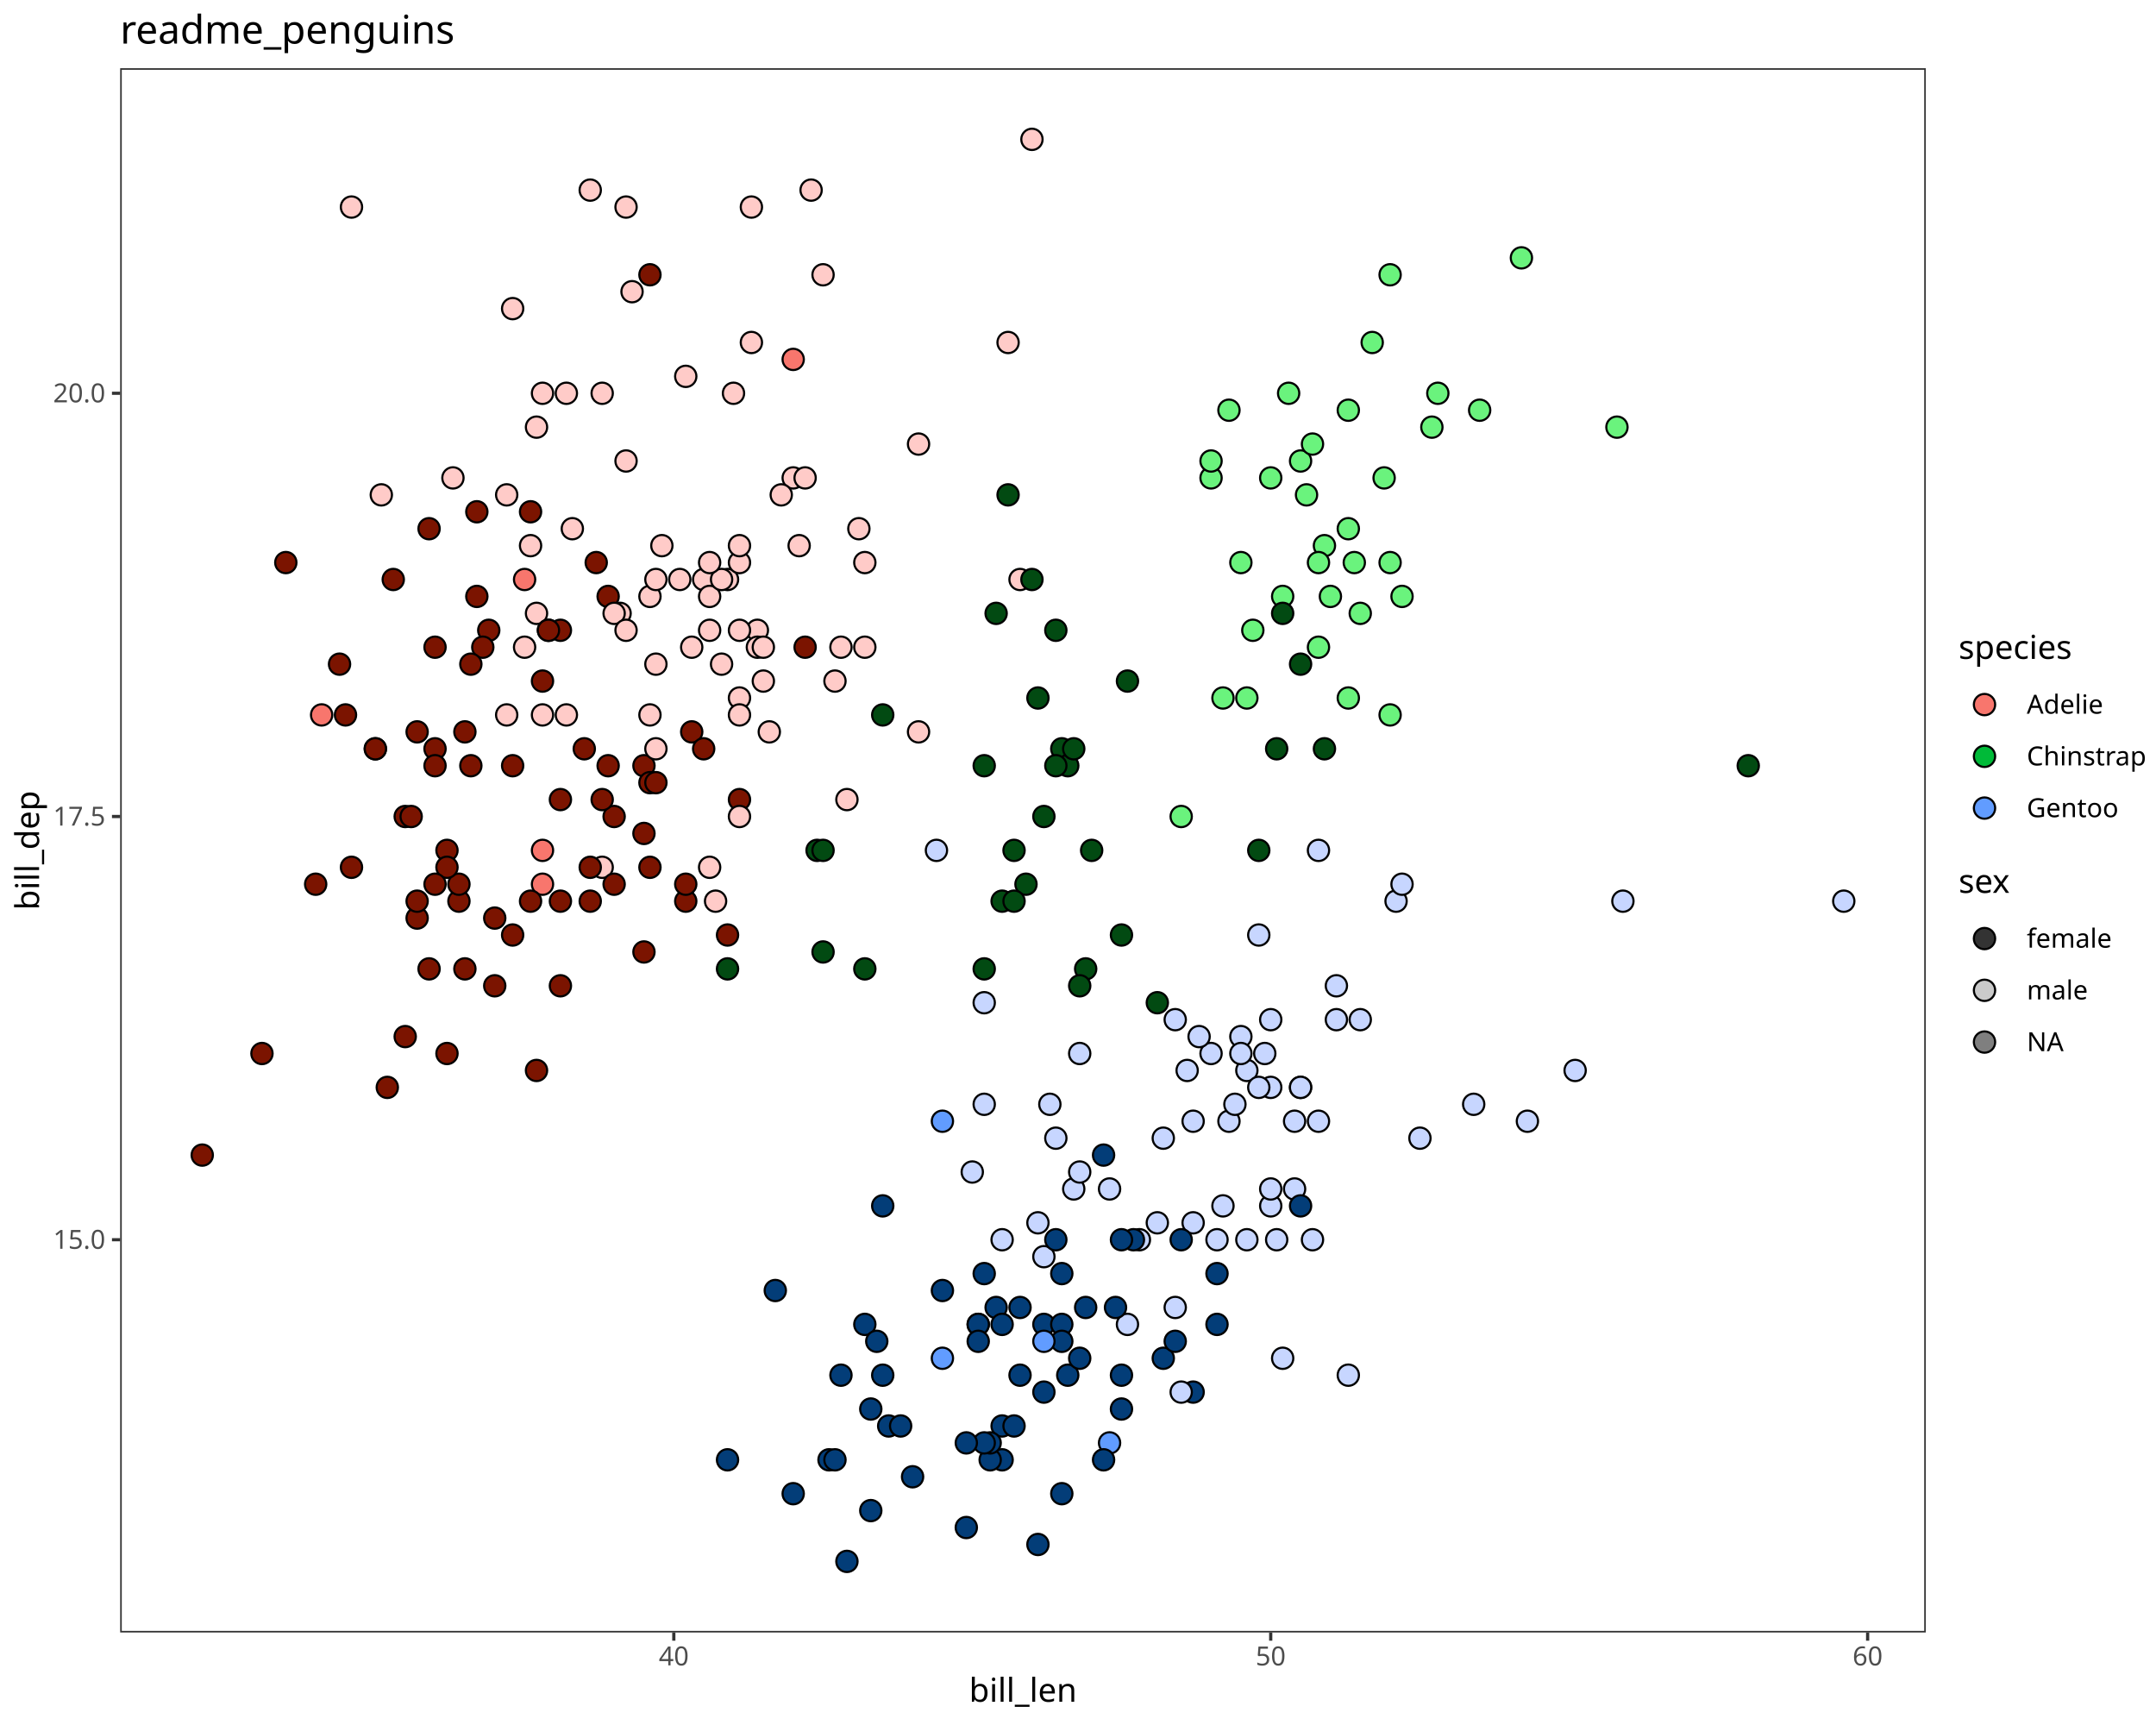
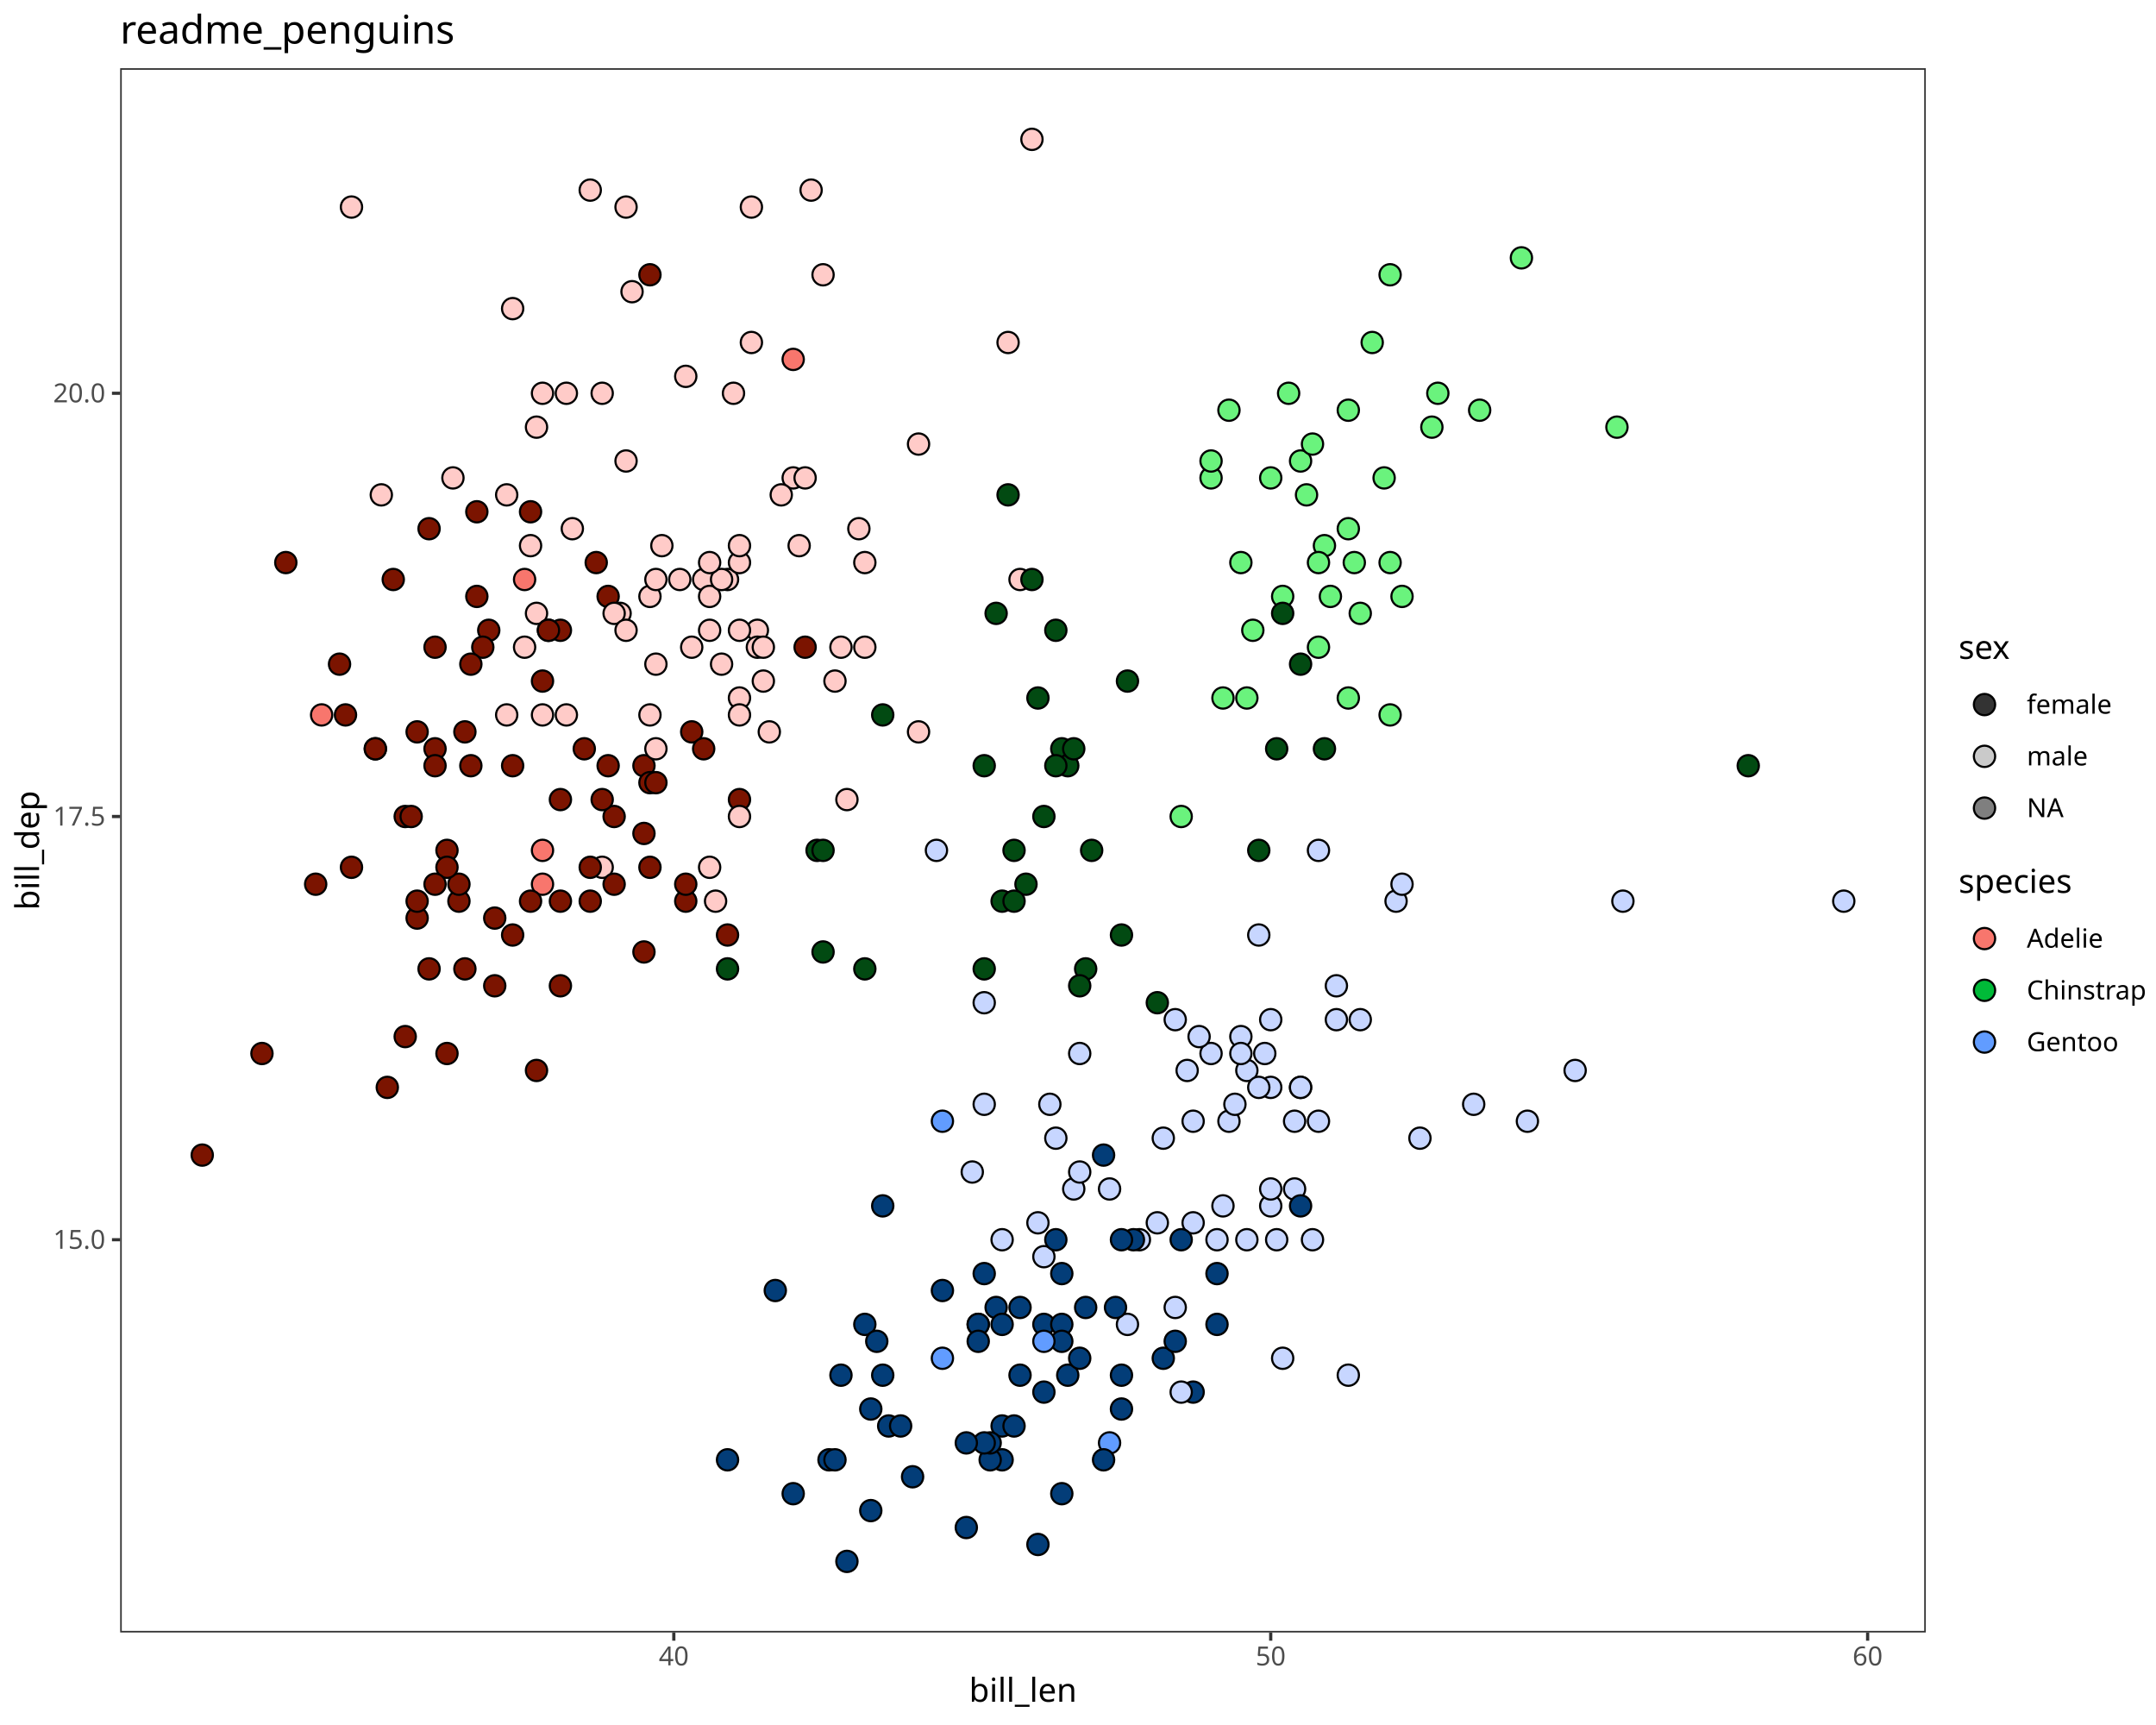
<svg xmlns="http://www.w3.org/2000/svg" class="svglite" data-engine-version="2.0" width="720.00pt" height="576.00pt" viewBox="0 0 720.00 576.00">
  <defs>
    <style type="text/css">
    .svglite line, .svglite polyline, .svglite polygon, .svglite path, .svglite rect, .svglite circle {
      fill: none;
      stroke: #000000;
      stroke-linecap: round;
      stroke-linejoin: round;
      stroke-miterlimit: 10.00;
    }
  </style>
  </defs>
  <rect width="100%" height="100%" style="stroke: none; fill: #FFFFFF;" />
  <defs>
    <clipPath id="cpMC4wMHw3MjAuMDB8MC4wMHw1NzYuMDA=">
      <rect x="0.00" y="0.00" width="720.00" height="576.00" />
    </clipPath>
  </defs>
  <g clip-path="url(#cpMC4wMHw3MjAuMDB8MC4wMHw1NzYuMDA=)">
    <rect x="0.00" y="0.00" width="720.00" height="576.00" style="stroke-width: 1.07; stroke: #FFFFFF; fill: #FFFFFF;" />
  </g>
  <defs>
    <clipPath id="cpNDAuMTN8NjQzLjEzfDIyLjc4fDU0NS4xMQ==">
      <rect x="40.13" y="22.78" width="603.00" height="522.33" />
    </clipPath>
  </defs>
  <g clip-path="url(#cpNDAuMTN8NjQzLjEzfDIyLjc4fDU0NS4xMQ==)">
    <rect x="40.13" y="22.78" width="603.00" height="522.33" style="stroke-width: 1.07; stroke: none; fill: #FFFFFF;" />
    <circle cx="207.08" cy="204.81" r="3.56" style="stroke-width: 0.71; fill: #FFCBC8;" />
    <circle cx="215.05" cy="278.30" r="3.56" style="stroke-width: 0.71; fill: #7B1400;" />
    <circle cx="231.00" cy="244.38" r="3.56" style="stroke-width: 0.71; fill: #7B1400;" />
    <circle cx="159.24" cy="170.89" r="3.56" style="stroke-width: 0.71; fill: #7B1400;" />
    <circle cx="211.07" cy="97.40" r="3.56" style="stroke-width: 0.71; fill: #FFCBC8;" />
    <circle cx="203.09" cy="255.68" r="3.56" style="stroke-width: 0.71; fill: #7B1400;" />
    <circle cx="209.07" cy="153.93" r="3.56" style="stroke-width: 0.71; fill: #FFCBC8;" />
    <circle cx="107.41" cy="238.72" r="3.56" style="stroke-width: 0.71; fill: #F8766D;" />
    <circle cx="264.89" cy="120.01" r="3.56" style="stroke-width: 0.71; fill: #F8766D;" />
    <circle cx="181.17" cy="295.25" r="3.56" style="stroke-width: 0.71; fill: #F8766D;" />
    <circle cx="181.17" cy="283.95" r="3.56" style="stroke-width: 0.71; fill: #F8766D;" />
    <circle cx="246.95" cy="266.99" r="3.56" style="stroke-width: 0.71; fill: #7B1400;" />
    <circle cx="197.11" cy="63.48" r="3.56" style="stroke-width: 0.71; fill: #FFCBC8;" />
    <circle cx="117.38" cy="69.14" r="3.56" style="stroke-width: 0.71; fill: #FFCBC8;" />
    <circle cx="157.24" cy="255.68" r="3.56" style="stroke-width: 0.71; fill: #7B1400;" />
    <circle cx="199.11" cy="187.85" r="3.56" style="stroke-width: 0.71; fill: #7B1400;" />
    <circle cx="274.86" cy="91.75" r="3.56" style="stroke-width: 0.71; fill: #FFCBC8;" />
    <circle cx="113.39" cy="221.77" r="3.56" style="stroke-width: 0.71; fill: #7B1400;" />
    <circle cx="344.62" cy="46.53" r="3.56" style="stroke-width: 0.71; fill: #FFCBC8;" />
    <circle cx="181.17" cy="227.42" r="3.56" style="stroke-width: 0.71; fill: #7B1400;" />
    <circle cx="179.17" cy="204.81" r="3.56" style="stroke-width: 0.71; fill: #FFCBC8;" />
    <circle cx="143.29" cy="176.54" r="3.56" style="stroke-width: 0.71; fill: #7B1400;" />
    <circle cx="189.14" cy="238.72" r="3.56" style="stroke-width: 0.71; fill: #FFCBC8;" />
    <circle cx="201.10" cy="289.60" r="3.56" style="stroke-width: 0.71; fill: #FFCBC8;" />
    <circle cx="131.33" cy="193.50" r="3.56" style="stroke-width: 0.71; fill: #7B1400;" />
    <circle cx="236.98" cy="210.46" r="3.56" style="stroke-width: 0.71; fill: #FFCBC8;" />
    <circle cx="234.99" cy="250.03" r="3.56" style="stroke-width: 0.71; fill: #7B1400;" />
    <circle cx="183.16" cy="210.46" r="3.56" style="stroke-width: 0.71; fill: #7B1400;" />
    <circle cx="234.99" cy="193.50" r="3.56" style="stroke-width: 0.71; fill: #FFCBC8;" />
    <circle cx="215.05" cy="317.87" r="3.56" style="stroke-width: 0.71; fill: #7B1400;" />
    <circle cx="169.21" cy="238.72" r="3.56" style="stroke-width: 0.71; fill: #FFCBC8;" />
    <circle cx="215.05" cy="255.68" r="3.56" style="stroke-width: 0.71; fill: #7B1400;" />
    <circle cx="242.96" cy="193.50" r="3.56" style="stroke-width: 0.71; fill: #FFCBC8;" />
    <circle cx="153.26" cy="300.91" r="3.56" style="stroke-width: 0.71; fill: #7B1400;" />
    <circle cx="209.07" cy="69.14" r="3.56" style="stroke-width: 0.71; fill: #FFCBC8;" />
    <circle cx="201.10" cy="131.32" r="3.56" style="stroke-width: 0.71; fill: #FFCBC8;" />
    <circle cx="268.87" cy="216.11" r="3.56" style="stroke-width: 0.71; fill: #7B1400;" />
    <circle cx="177.18" cy="170.89" r="3.56" style="stroke-width: 0.71; fill: #7B1400;" />
    <circle cx="221.03" cy="182.20" r="3.56" style="stroke-width: 0.71; fill: #FFCBC8;" />
    <circle cx="155.25" cy="244.38" r="3.56" style="stroke-width: 0.71; fill: #7B1400;" />
    <circle cx="240.97" cy="221.77" r="3.56" style="stroke-width: 0.71; fill: #FFCBC8;" />
    <circle cx="145.28" cy="216.11" r="3.56" style="stroke-width: 0.71; fill: #7B1400;" />
    <circle cx="306.75" cy="148.28" r="3.56" style="stroke-width: 0.71; fill: #FFCBC8;" />
    <circle cx="165.22" cy="306.56" r="3.56" style="stroke-width: 0.71; fill: #7B1400;" />
    <circle cx="217.05" cy="199.15" r="3.56" style="stroke-width: 0.71; fill: #FFCBC8;" />
    <circle cx="246.95" cy="187.85" r="3.56" style="stroke-width: 0.71; fill: #FFCBC8;" />
    <circle cx="175.19" cy="193.50" r="3.56" style="stroke-width: 0.71; fill: #F8766D;" />
    <circle cx="145.28" cy="250.03" r="3.56" style="stroke-width: 0.71; fill: #7B1400;" />
    <circle cx="270.87" cy="63.48" r="3.56" style="stroke-width: 0.71; fill: #FFCBC8;" />
    <circle cx="217.05" cy="261.34" r="3.56" style="stroke-width: 0.71; fill: #7B1400;" />
    <circle cx="227.01" cy="193.50" r="3.56" style="stroke-width: 0.71; fill: #FFCBC8;" />
    <circle cx="125.35" cy="250.03" r="3.56" style="stroke-width: 0.71; fill: #7B1400;" />
    <circle cx="264.89" cy="159.58" r="3.56" style="stroke-width: 0.71; fill: #FFCBC8;" />
    <circle cx="115.38" cy="238.72" r="3.56" style="stroke-width: 0.71; fill: #7B1400;" />
    <circle cx="252.93" cy="210.46" r="3.56" style="stroke-width: 0.71; fill: #FFCBC8;" />
    <circle cx="205.09" cy="272.64" r="3.56" style="stroke-width: 0.71; fill: #7B1400;" />
    <circle cx="236.98" cy="199.15" r="3.56" style="stroke-width: 0.71; fill: #FFCBC8;" />
    <circle cx="155.25" cy="323.52" r="3.56" style="stroke-width: 0.71; fill: #7B1400;" />
    <circle cx="177.18" cy="182.20" r="3.56" style="stroke-width: 0.71; fill: #FFCBC8;" />
    <circle cx="139.30" cy="306.56" r="3.56" style="stroke-width: 0.71; fill: #7B1400;" />
    <circle cx="250.93" cy="69.14" r="3.56" style="stroke-width: 0.71; fill: #FFCBC8;" />
    <circle cx="177.18" cy="300.91" r="3.56" style="stroke-width: 0.71; fill: #7B1400;" />
    <circle cx="246.95" cy="233.07" r="3.56" style="stroke-width: 0.71; fill: #FFCBC8;" />
    <circle cx="153.26" cy="295.25" r="3.56" style="stroke-width: 0.71; fill: #7B1400;" />
    <circle cx="256.91" cy="244.38" r="3.56" style="stroke-width: 0.71; fill: #FFCBC8;" />
    <circle cx="135.32" cy="346.13" r="3.56" style="stroke-width: 0.71; fill: #7B1400;" />
    <circle cx="246.95" cy="182.20" r="3.56" style="stroke-width: 0.71; fill: #FFCBC8;" />
    <circle cx="143.29" cy="323.52" r="3.56" style="stroke-width: 0.71; fill: #7B1400;" />
    <circle cx="260.90" cy="165.24" r="3.56" style="stroke-width: 0.71; fill: #FFCBC8;" />
    <circle cx="95.45" cy="187.85" r="3.56" style="stroke-width: 0.71; fill: #7B1400;" />
    <circle cx="219.04" cy="221.77" r="3.56" style="stroke-width: 0.71; fill: #FFCBC8;" />
    <circle cx="217.05" cy="289.60" r="3.56" style="stroke-width: 0.71; fill: #7B1400;" />
    <circle cx="340.64" cy="193.50" r="3.56" style="stroke-width: 0.71; fill: #FFCBC8;" />
    <circle cx="135.32" cy="272.64" r="3.56" style="stroke-width: 0.71; fill: #7B1400;" />
    <circle cx="280.84" cy="216.11" r="3.56" style="stroke-width: 0.71; fill: #FFCBC8;" />
    <circle cx="242.96" cy="312.21" r="3.56" style="stroke-width: 0.71; fill: #7B1400;" />
    <circle cx="169.21" cy="165.24" r="3.56" style="stroke-width: 0.71; fill: #FFCBC8;" />
    <circle cx="149.27" cy="351.78" r="3.56" style="stroke-width: 0.71; fill: #7B1400;" />
    <circle cx="266.88" cy="182.20" r="3.56" style="stroke-width: 0.71; fill: #FFCBC8;" />
    <circle cx="117.38" cy="289.60" r="3.56" style="stroke-width: 0.71; fill: #7B1400;" />
    <circle cx="282.83" cy="266.99" r="3.56" style="stroke-width: 0.71; fill: #FFCBC8;" />
    <circle cx="159.24" cy="199.15" r="3.56" style="stroke-width: 0.71; fill: #7B1400;" />
    <circle cx="127.34" cy="165.24" r="3.56" style="stroke-width: 0.71; fill: #FFCBC8;" />
    <circle cx="171.20" cy="255.68" r="3.56" style="stroke-width: 0.71; fill: #7B1400;" />
    <circle cx="250.93" cy="114.36" r="3.56" style="stroke-width: 0.71; fill: #FFCBC8;" />
    <circle cx="151.26" cy="159.58" r="3.56" style="stroke-width: 0.71; fill: #FFCBC8;" />
    <circle cx="163.22" cy="210.46" r="3.56" style="stroke-width: 0.71; fill: #7B1400;" />
    <circle cx="191.13" cy="176.54" r="3.56" style="stroke-width: 0.71; fill: #FFCBC8;" />
    <circle cx="203.09" cy="199.15" r="3.56" style="stroke-width: 0.71; fill: #7B1400;" />
    <circle cx="139.30" cy="244.38" r="3.56" style="stroke-width: 0.71; fill: #7B1400;" />
    <circle cx="246.95" cy="238.72" r="3.56" style="stroke-width: 0.71; fill: #FFCBC8;" />
    <circle cx="105.42" cy="295.25" r="3.56" style="stroke-width: 0.71; fill: #7B1400;" />
    <circle cx="217.05" cy="238.72" r="3.56" style="stroke-width: 0.71; fill: #FFCBC8;" />
    <circle cx="149.27" cy="283.95" r="3.56" style="stroke-width: 0.71; fill: #7B1400;" />
    <circle cx="240.97" cy="193.50" r="3.56" style="stroke-width: 0.71; fill: #FFCBC8;" />
    <circle cx="187.15" cy="210.46" r="3.56" style="stroke-width: 0.71; fill: #7B1400;" />
    <circle cx="231.00" cy="216.11" r="3.56" style="stroke-width: 0.71; fill: #FFCBC8;" />
    <circle cx="87.48" cy="351.78" r="3.56" style="stroke-width: 0.71; fill: #7B1400;" />
    <circle cx="288.81" cy="216.11" r="3.56" style="stroke-width: 0.71; fill: #FFCBC8;" />
    <circle cx="125.35" cy="250.03" r="3.56" style="stroke-width: 0.71; fill: #7B1400;" />
    <circle cx="244.95" cy="131.32" r="3.56" style="stroke-width: 0.71; fill: #FFCBC8;" />
    <circle cx="179.17" cy="357.44" r="3.56" style="stroke-width: 0.71; fill: #7B1400;" />
    <circle cx="181.17" cy="131.32" r="3.56" style="stroke-width: 0.71; fill: #FFCBC8;" />
    <circle cx="183.16" cy="210.46" r="3.56" style="stroke-width: 0.71; fill: #7B1400;" />
    <circle cx="219.04" cy="193.50" r="3.56" style="stroke-width: 0.71; fill: #FFCBC8;" />
    <circle cx="197.11" cy="289.60" r="3.56" style="stroke-width: 0.71; fill: #7B1400;" />
    <circle cx="189.14" cy="131.32" r="3.56" style="stroke-width: 0.71; fill: #FFCBC8;" />
    <circle cx="187.15" cy="300.91" r="3.56" style="stroke-width: 0.71; fill: #7B1400;" />
    <circle cx="288.81" cy="187.85" r="3.56" style="stroke-width: 0.71; fill: #FFCBC8;" />
    <circle cx="187.15" cy="329.17" r="3.56" style="stroke-width: 0.71; fill: #7B1400;" />
    <circle cx="336.65" cy="114.36" r="3.56" style="stroke-width: 0.71; fill: #FFCBC8;" />
    <circle cx="219.04" cy="261.34" r="3.56" style="stroke-width: 0.71; fill: #7B1400;" />
    <circle cx="268.87" cy="159.58" r="3.56" style="stroke-width: 0.71; fill: #FFCBC8;" />
    <circle cx="217.05" cy="91.75" r="3.56" style="stroke-width: 0.71; fill: #7B1400;" />
    <circle cx="278.84" cy="227.42" r="3.56" style="stroke-width: 0.71; fill: #FFCBC8;" />
    <circle cx="197.11" cy="300.91" r="3.56" style="stroke-width: 0.71; fill: #7B1400;" />
    <circle cx="171.20" cy="103.05" r="3.56" style="stroke-width: 0.71; fill: #FFCBC8;" />
    <circle cx="139.30" cy="300.91" r="3.56" style="stroke-width: 0.71; fill: #7B1400;" />
    <circle cx="246.95" cy="210.46" r="3.56" style="stroke-width: 0.71; fill: #FFCBC8;" />
    <circle cx="149.27" cy="289.60" r="3.56" style="stroke-width: 0.71; fill: #7B1400;" />
    <circle cx="179.17" cy="142.63" r="3.56" style="stroke-width: 0.71; fill: #FFCBC8;" />
    <circle cx="229.01" cy="300.91" r="3.56" style="stroke-width: 0.71; fill: #7B1400;" />
    <circle cx="252.93" cy="216.11" r="3.56" style="stroke-width: 0.71; fill: #FFCBC8;" />
    <circle cx="129.34" cy="363.09" r="3.56" style="stroke-width: 0.71; fill: #7B1400;" />
    <circle cx="236.98" cy="187.85" r="3.56" style="stroke-width: 0.71; fill: #FFCBC8;" />
    <circle cx="201.10" cy="266.99" r="3.56" style="stroke-width: 0.71; fill: #7B1400;" />
    <circle cx="254.92" cy="227.42" r="3.56" style="stroke-width: 0.71; fill: #FFCBC8;" />
    <circle cx="205.09" cy="295.25" r="3.56" style="stroke-width: 0.71; fill: #7B1400;" />
    <circle cx="306.75" cy="244.38" r="3.56" style="stroke-width: 0.71; fill: #FFCBC8;" />
    <circle cx="195.12" cy="250.03" r="3.56" style="stroke-width: 0.71; fill: #7B1400;" />
    <circle cx="286.82" cy="176.54" r="3.56" style="stroke-width: 0.71; fill: #FFCBC8;" />
    <circle cx="161.23" cy="216.11" r="3.56" style="stroke-width: 0.71; fill: #7B1400;" />
    <circle cx="175.19" cy="216.11" r="3.56" style="stroke-width: 0.71; fill: #FFCBC8;" />
    <circle cx="187.15" cy="266.99" r="3.56" style="stroke-width: 0.71; fill: #7B1400;" />
    <circle cx="246.95" cy="272.64" r="3.56" style="stroke-width: 0.71; fill: #FFCBC8;" />
    <circle cx="137.31" cy="272.64" r="3.56" style="stroke-width: 0.71; fill: #7B1400;" />
    <circle cx="229.01" cy="125.67" r="3.56" style="stroke-width: 0.71; fill: #FFCBC8;" />
    <circle cx="165.22" cy="329.17" r="3.56" style="stroke-width: 0.71; fill: #7B1400;" />
    <circle cx="219.04" cy="250.03" r="3.56" style="stroke-width: 0.71; fill: #FFCBC8;" />
    <circle cx="229.01" cy="295.25" r="3.56" style="stroke-width: 0.71; fill: #7B1400;" />
    <circle cx="236.98" cy="289.60" r="3.56" style="stroke-width: 0.71; fill: #FFCBC8;" />
    <circle cx="67.54" cy="385.70" r="3.56" style="stroke-width: 0.71; fill: #7B1400;" />
    <circle cx="238.97" cy="300.91" r="3.56" style="stroke-width: 0.71; fill: #FFCBC8;" />
    <circle cx="171.20" cy="312.21" r="3.56" style="stroke-width: 0.71; fill: #7B1400;" />
    <circle cx="205.09" cy="204.81" r="3.56" style="stroke-width: 0.71; fill: #FFCBC8;" />
    <circle cx="209.07" cy="210.46" r="3.56" style="stroke-width: 0.71; fill: #FFCBC8;" />
    <circle cx="157.24" cy="221.77" r="3.56" style="stroke-width: 0.71; fill: #7B1400;" />
    <circle cx="145.28" cy="255.68" r="3.56" style="stroke-width: 0.71; fill: #7B1400;" />
    <circle cx="181.17" cy="238.72" r="3.56" style="stroke-width: 0.71; fill: #FFCBC8;" />
    <circle cx="145.28" cy="295.25" r="3.56" style="stroke-width: 0.71; fill: #7B1400;" />
    <circle cx="254.92" cy="216.11" r="3.56" style="stroke-width: 0.71; fill: #FFCBC8;" />
    <circle cx="346.62" cy="515.72" r="3.56" style="stroke-width: 0.71; fill: #033D78;" />
    <circle cx="424.36" cy="340.48" r="3.56" style="stroke-width: 0.71; fill: #C7D6FF;" />
    <circle cx="398.45" cy="464.84" r="3.56" style="stroke-width: 0.71; fill: #033D78;" />
    <circle cx="424.36" cy="402.66" r="3.56" style="stroke-width: 0.71; fill: #C7D6FF;" />
    <circle cx="376.52" cy="442.23" r="3.56" style="stroke-width: 0.71; fill: #C7D6FF;" />
    <circle cx="354.59" cy="498.76" r="3.56" style="stroke-width: 0.71; fill: #033D78;" />
    <circle cx="332.66" cy="436.58" r="3.56" style="stroke-width: 0.71; fill: #033D78;" />
    <circle cx="358.58" cy="397.01" r="3.56" style="stroke-width: 0.71; fill: #C7D6FF;" />
    <circle cx="290.80" cy="504.41" r="3.56" style="stroke-width: 0.71; fill: #033D78;" />
    <circle cx="360.57" cy="391.35" r="3.56" style="stroke-width: 0.71; fill: #C7D6FF;" />
    <circle cx="242.96" cy="487.45" r="3.56" style="stroke-width: 0.71; fill: #033D78;" />
    <circle cx="404.43" cy="351.78" r="3.56" style="stroke-width: 0.71; fill: #C7D6FF;" />
    <circle cx="334.66" cy="487.45" r="3.56" style="stroke-width: 0.71; fill: #033D78;" />
    <circle cx="392.47" cy="436.58" r="3.56" style="stroke-width: 0.71; fill: #C7D6FF;" />
    <circle cx="340.64" cy="436.58" r="3.56" style="stroke-width: 0.71; fill: #033D78;" />
    <circle cx="410.41" cy="374.39" r="3.56" style="stroke-width: 0.71; fill: #C7D6FF;" />
    <circle cx="264.89" cy="498.76" r="3.56" style="stroke-width: 0.71; fill: #033D78;" />
    <circle cx="408.41" cy="402.66" r="3.56" style="stroke-width: 0.71; fill: #C7D6FF;" />
    <circle cx="348.61" cy="442.23" r="3.56" style="stroke-width: 0.71; fill: #033D78;" />
    <circle cx="398.45" cy="408.31" r="3.56" style="stroke-width: 0.71; fill: #C7D6FF;" />
    <circle cx="428.35" cy="453.54" r="3.56" style="stroke-width: 0.71; fill: #C7D6FF;" />
    <circle cx="326.68" cy="442.23" r="3.56" style="stroke-width: 0.71; fill: #033D78;" />
    <circle cx="354.59" cy="442.23" r="3.56" style="stroke-width: 0.71; fill: #033D78;" />
    <circle cx="350.60" cy="368.74" r="3.56" style="stroke-width: 0.71; fill: #C7D6FF;" />
    <circle cx="282.83" cy="521.37" r="3.56" style="stroke-width: 0.71; fill: #033D78;" />
    <circle cx="346.62" cy="408.31" r="3.56" style="stroke-width: 0.71; fill: #C7D6FF;" />
    <circle cx="314.72" cy="453.54" r="3.56" style="stroke-width: 0.71; fill: #619CFF;" />
    <circle cx="380.50" cy="413.96" r="3.56" style="stroke-width: 0.71; fill: #C7D6FF;" />
    <circle cx="388.48" cy="453.54" r="3.56" style="stroke-width: 0.71; fill: #033D78;" />
    <circle cx="424.36" cy="397.01" r="3.56" style="stroke-width: 0.71; fill: #C7D6FF;" />
    <circle cx="370.54" cy="397.01" r="3.56" style="stroke-width: 0.71; fill: #C7D6FF;" />
    <circle cx="280.84" cy="459.19" r="3.56" style="stroke-width: 0.71; fill: #033D78;" />
    <circle cx="326.68" cy="442.23" r="3.56" style="stroke-width: 0.71; fill: #033D78;" />
    <circle cx="615.73" cy="300.91" r="3.56" style="stroke-width: 0.71; fill: #C7D6FF;" />
    <circle cx="406.42" cy="425.27" r="3.56" style="stroke-width: 0.71; fill: #033D78;" />
    <circle cx="392.47" cy="340.48" r="3.56" style="stroke-width: 0.71; fill: #C7D6FF;" />
    <circle cx="276.85" cy="487.45" r="3.56" style="stroke-width: 0.71; fill: #033D78;" />
    <circle cx="312.73" cy="283.95" r="3.56" style="stroke-width: 0.71; fill: #C7D6FF;" />
    <circle cx="304.76" cy="493.11" r="3.56" style="stroke-width: 0.71; fill: #033D78;" />
    <circle cx="398.45" cy="374.39" r="3.56" style="stroke-width: 0.71; fill: #C7D6FF;" />
    <circle cx="278.84" cy="487.45" r="3.56" style="stroke-width: 0.71; fill: #033D78;" />
    <circle cx="416.39" cy="357.44" r="3.56" style="stroke-width: 0.71; fill: #C7D6FF;" />
    <circle cx="330.67" cy="487.45" r="3.56" style="stroke-width: 0.71; fill: #033D78;" />
    <circle cx="416.39" cy="413.96" r="3.56" style="stroke-width: 0.71; fill: #C7D6FF;" />
    <circle cx="434.33" cy="363.09" r="3.56" style="stroke-width: 0.71; fill: #C7D6FF;" />
    <circle cx="296.78" cy="476.15" r="3.56" style="stroke-width: 0.71; fill: #033D78;" />
    <circle cx="334.66" cy="476.15" r="3.56" style="stroke-width: 0.71; fill: #033D78;" />
    <circle cx="434.33" cy="363.09" r="3.56" style="stroke-width: 0.71; fill: #C7D6FF;" />
    <circle cx="322.70" cy="510.06" r="3.56" style="stroke-width: 0.71; fill: #033D78;" />
    <circle cx="328.68" cy="368.74" r="3.56" style="stroke-width: 0.71; fill: #C7D6FF;" />
    <circle cx="356.58" cy="459.19" r="3.56" style="stroke-width: 0.71; fill: #033D78;" />
    <circle cx="394.46" cy="464.84" r="3.56" style="stroke-width: 0.71; fill: #C7D6FF;" />
    <circle cx="326.68" cy="447.88" r="3.56" style="stroke-width: 0.71; fill: #033D78;" />
    <circle cx="426.35" cy="413.96" r="3.56" style="stroke-width: 0.71; fill: #C7D6FF;" />
    <circle cx="354.59" cy="447.88" r="3.56" style="stroke-width: 0.71; fill: #033D78;" />
    <circle cx="324.69" cy="391.35" r="3.56" style="stroke-width: 0.71; fill: #C7D6FF;" />
    <circle cx="300.77" cy="476.15" r="3.56" style="stroke-width: 0.71; fill: #033D78;" />
    <circle cx="334.66" cy="413.96" r="3.56" style="stroke-width: 0.71; fill: #C7D6FF;" />
    <circle cx="288.81" cy="442.23" r="3.56" style="stroke-width: 0.71; fill: #033D78;" />
    <circle cx="432.33" cy="397.01" r="3.56" style="stroke-width: 0.71; fill: #C7D6FF;" />
    <circle cx="330.67" cy="481.80" r="3.56" style="stroke-width: 0.71; fill: #033D78;" />
    <circle cx="348.61" cy="419.62" r="3.56" style="stroke-width: 0.71; fill: #C7D6FF;" />
    <circle cx="338.64" cy="476.15" r="3.56" style="stroke-width: 0.71; fill: #033D78;" />
    <circle cx="510.08" cy="374.39" r="3.56" style="stroke-width: 0.71; fill: #C7D6FF;" />
    <circle cx="340.64" cy="459.19" r="3.56" style="stroke-width: 0.71; fill: #033D78;" />
    <circle cx="420.37" cy="312.21" r="3.56" style="stroke-width: 0.71; fill: #C7D6FF;" />
    <circle cx="348.61" cy="447.88" r="3.56" style="stroke-width: 0.71; fill: #619CFF;" />
    <circle cx="414.39" cy="346.13" r="3.56" style="stroke-width: 0.71; fill: #C7D6FF;" />
    <circle cx="294.79" cy="459.19" r="3.56" style="stroke-width: 0.71; fill: #033D78;" />
    <circle cx="438.31" cy="413.96" r="3.56" style="stroke-width: 0.71; fill: #C7D6FF;" />
    <circle cx="378.51" cy="413.96" r="3.56" style="stroke-width: 0.71; fill: #033D78;" />
    <circle cx="352.60" cy="380.05" r="3.56" style="stroke-width: 0.71; fill: #C7D6FF;" />
    <circle cx="388.48" cy="380.05" r="3.56" style="stroke-width: 0.71; fill: #C7D6FF;" />
    <circle cx="354.59" cy="425.27" r="3.56" style="stroke-width: 0.71; fill: #033D78;" />
    <circle cx="352.60" cy="413.96" r="3.56" style="stroke-width: 0.71; fill: #033D78;" />
    <circle cx="396.45" cy="357.44" r="3.56" style="stroke-width: 0.71; fill: #C7D6FF;" />
    <circle cx="374.52" cy="459.19" r="3.56" style="stroke-width: 0.71; fill: #033D78;" />
    <circle cx="446.29" cy="340.48" r="3.56" style="stroke-width: 0.71; fill: #C7D6FF;" />
    <circle cx="328.68" cy="481.80" r="3.56" style="stroke-width: 0.71; fill: #033D78;" />
    <circle cx="328.68" cy="334.82" r="3.56" style="stroke-width: 0.71; fill: #C7D6FF;" />
    <circle cx="406.42" cy="442.23" r="3.56" style="stroke-width: 0.71; fill: #033D78;" />
    <circle cx="474.19" cy="380.05" r="3.56" style="stroke-width: 0.71; fill: #C7D6FF;" />
    <circle cx="372.53" cy="436.58" r="3.56" style="stroke-width: 0.71; fill: #033D78;" />
    <circle cx="424.36" cy="363.09" r="3.56" style="stroke-width: 0.71; fill: #C7D6FF;" />
    <circle cx="322.70" cy="481.80" r="3.56" style="stroke-width: 0.71; fill: #033D78;" />
    <circle cx="440.31" cy="283.95" r="3.56" style="stroke-width: 0.71; fill: #C7D6FF;" />
    <circle cx="292.80" cy="447.88" r="3.56" style="stroke-width: 0.71; fill: #033D78;" />
    <circle cx="450.27" cy="459.19" r="3.56" style="stroke-width: 0.71; fill: #C7D6FF;" />
    <circle cx="374.52" cy="470.49" r="3.56" style="stroke-width: 0.71; fill: #033D78;" />
    <circle cx="466.22" cy="300.91" r="3.56" style="stroke-width: 0.71; fill: #C7D6FF;" />
    <circle cx="374.52" cy="413.96" r="3.56" style="stroke-width: 0.71; fill: #033D78;" />
    <circle cx="468.21" cy="295.25" r="3.56" style="stroke-width: 0.71; fill: #C7D6FF;" />
    <circle cx="334.66" cy="442.23" r="3.56" style="stroke-width: 0.71; fill: #033D78;" />
    <circle cx="414.39" cy="351.78" r="3.56" style="stroke-width: 0.71; fill: #C7D6FF;" />
    <circle cx="314.72" cy="430.92" r="3.56" style="stroke-width: 0.71; fill: #033D78;" />
    <circle cx="440.31" cy="374.39" r="3.56" style="stroke-width: 0.71; fill: #C7D6FF;" />
    <circle cx="412.40" cy="368.74" r="3.56" style="stroke-width: 0.71; fill: #C7D6FF;" />
    <circle cx="362.56" cy="436.58" r="3.56" style="stroke-width: 0.71; fill: #033D78;" />
    <circle cx="392.47" cy="447.88" r="3.56" style="stroke-width: 0.71; fill: #033D78;" />
    <circle cx="446.29" cy="329.17" r="3.56" style="stroke-width: 0.71; fill: #C7D6FF;" />
    <circle cx="394.46" cy="413.96" r="3.56" style="stroke-width: 0.71; fill: #033D78;" />
    <circle cx="541.97" cy="300.91" r="3.56" style="stroke-width: 0.71; fill: #C7D6FF;" />
    <circle cx="368.54" cy="385.70" r="3.56" style="stroke-width: 0.71; fill: #033D78;" />
    <circle cx="406.42" cy="413.96" r="3.56" style="stroke-width: 0.71; fill: #C7D6FF;" />
    <circle cx="370.54" cy="481.80" r="3.56" style="stroke-width: 0.71; fill: #619CFF;" />
    <circle cx="360.57" cy="351.78" r="3.56" style="stroke-width: 0.71; fill: #C7D6FF;" />
    <circle cx="258.91" cy="430.92" r="3.56" style="stroke-width: 0.71; fill: #033D78;" />
    <circle cx="492.14" cy="368.74" r="3.56" style="stroke-width: 0.71; fill: #C7D6FF;" />
    <circle cx="290.80" cy="470.49" r="3.56" style="stroke-width: 0.71; fill: #033D78;" />
    <circle cx="386.49" cy="408.31" r="3.56" style="stroke-width: 0.71; fill: #C7D6FF;" />
    <circle cx="434.33" cy="402.66" r="3.56" style="stroke-width: 0.71; fill: #033D78;" />
    <circle cx="420.37" cy="363.09" r="3.56" style="stroke-width: 0.71; fill: #C7D6FF;" />
    <circle cx="294.79" cy="402.66" r="3.56" style="stroke-width: 0.71; fill: #033D78;" />
    <circle cx="454.26" cy="340.48" r="3.56" style="stroke-width: 0.71; fill: #C7D6FF;" />
    <circle cx="348.61" cy="464.84" r="3.56" style="stroke-width: 0.71; fill: #033D78;" />
    <circle cx="526.02" cy="357.44" r="3.56" style="stroke-width: 0.71; fill: #C7D6FF;" />
    <circle cx="314.72" cy="374.39" r="3.56" style="stroke-width: 0.71; fill: #619CFF;" />
    <circle cx="400.44" cy="346.13" r="3.56" style="stroke-width: 0.71; fill: #C7D6FF;" />
    <circle cx="368.54" cy="487.45" r="3.56" style="stroke-width: 0.71; fill: #033D78;" />
    <circle cx="360.57" cy="453.54" r="3.56" style="stroke-width: 0.71; fill: #033D78;" />
    <circle cx="432.33" cy="374.39" r="3.56" style="stroke-width: 0.71; fill: #C7D6FF;" />
    <circle cx="328.68" cy="425.27" r="3.56" style="stroke-width: 0.71; fill: #033D78;" />
    <circle cx="422.37" cy="351.78" r="3.56" style="stroke-width: 0.71; fill: #C7D6FF;" />
    <circle cx="354.59" cy="250.03" r="3.56" style="stroke-width: 0.71; fill: #024A12;" />
    <circle cx="424.36" cy="159.58" r="3.56" style="stroke-width: 0.71; fill: #6AF37D;" />
    <circle cx="450.27" cy="176.54" r="3.56" style="stroke-width: 0.71; fill: #6AF37D;" />
    <circle cx="332.66" cy="204.81" r="3.56" style="stroke-width: 0.71; fill: #024A12;" />
    <circle cx="478.18" cy="142.63" r="3.56" style="stroke-width: 0.71; fill: #6AF37D;" />
    <circle cx="328.68" cy="255.68" r="3.56" style="stroke-width: 0.71; fill: #024A12;" />
    <circle cx="346.62" cy="233.07" r="3.56" style="stroke-width: 0.71; fill: #024A12;" />
    <circle cx="450.27" cy="233.07" r="3.56" style="stroke-width: 0.71; fill: #6AF37D;" />
    <circle cx="344.62" cy="193.50" r="3.56" style="stroke-width: 0.71; fill: #024A12;" />
    <circle cx="450.27" cy="136.97" r="3.56" style="stroke-width: 0.71; fill: #6AF37D;" />
    <circle cx="356.58" cy="255.68" r="3.56" style="stroke-width: 0.71; fill: #024A12;" />
    <circle cx="458.25" cy="114.36" r="3.56" style="stroke-width: 0.71; fill: #6AF37D;" />
    <circle cx="364.56" cy="283.95" r="3.56" style="stroke-width: 0.71; fill: #024A12;" />
    <circle cx="464.23" cy="238.72" r="3.56" style="stroke-width: 0.71; fill: #6AF37D;" />
    <circle cx="342.63" cy="295.25" r="3.56" style="stroke-width: 0.71; fill: #024A12;" />
    <circle cx="434.33" cy="153.93" r="3.56" style="stroke-width: 0.71; fill: #6AF37D;" />
    <circle cx="430.34" cy="131.32" r="3.56" style="stroke-width: 0.71; fill: #6AF37D;" />
    <circle cx="583.83" cy="255.68" r="3.56" style="stroke-width: 0.71; fill: #024A12;" />
    <circle cx="352.60" cy="210.46" r="3.56" style="stroke-width: 0.71; fill: #024A12;" />
    <circle cx="408.41" cy="233.07" r="3.56" style="stroke-width: 0.71; fill: #6AF37D;" />
    <circle cx="272.86" cy="283.95" r="3.56" style="stroke-width: 0.71; fill: #024A12;" />
    <circle cx="394.46" cy="272.64" r="3.56" style="stroke-width: 0.71; fill: #6AF37D;" />
    <circle cx="288.81" cy="323.52" r="3.56" style="stroke-width: 0.71; fill: #024A12;" />
    <circle cx="436.32" cy="165.24" r="3.56" style="stroke-width: 0.71; fill: #6AF37D;" />
    <circle cx="358.58" cy="250.03" r="3.56" style="stroke-width: 0.71; fill: #024A12;" />
    <circle cx="464.23" cy="187.85" r="3.56" style="stroke-width: 0.71; fill: #6AF37D;" />
    <circle cx="434.33" cy="221.77" r="3.56" style="stroke-width: 0.71; fill: #024A12;" />
    <circle cx="414.39" cy="187.85" r="3.56" style="stroke-width: 0.71; fill: #6AF37D;" />
    <circle cx="352.60" cy="255.68" r="3.56" style="stroke-width: 0.71; fill: #024A12;" />
    <circle cx="480.17" cy="131.32" r="3.56" style="stroke-width: 0.71; fill: #6AF37D;" />
    <circle cx="242.96" cy="323.52" r="3.56" style="stroke-width: 0.71; fill: #024A12;" />
    <circle cx="508.08" cy="86.10" r="3.56" style="stroke-width: 0.71; fill: #6AF37D;" />
    <circle cx="274.86" cy="317.87" r="3.56" style="stroke-width: 0.71; fill: #024A12;" />
    <circle cx="444.29" cy="199.15" r="3.56" style="stroke-width: 0.71; fill: #6AF37D;" />
    <circle cx="418.38" cy="210.46" r="3.56" style="stroke-width: 0.71; fill: #6AF37D;" />
    <circle cx="374.52" cy="312.21" r="3.56" style="stroke-width: 0.71; fill: #024A12;" />
    <circle cx="376.52" cy="227.42" r="3.56" style="stroke-width: 0.71; fill: #024A12;" />
    <circle cx="464.23" cy="91.75" r="3.56" style="stroke-width: 0.71; fill: #6AF37D;" />
    <circle cx="362.56" cy="323.52" r="3.56" style="stroke-width: 0.71; fill: #024A12;" />
    <circle cx="494.13" cy="136.97" r="3.56" style="stroke-width: 0.71; fill: #6AF37D;" />
    <circle cx="404.43" cy="159.58" r="3.56" style="stroke-width: 0.71; fill: #6AF37D;" />
    <circle cx="348.61" cy="272.64" r="3.56" style="stroke-width: 0.71; fill: #024A12;" />
    <circle cx="442.30" cy="182.20" r="3.56" style="stroke-width: 0.71; fill: #6AF37D;" />
    <circle cx="334.66" cy="300.91" r="3.56" style="stroke-width: 0.71; fill: #024A12;" />
    <circle cx="442.30" cy="250.03" r="3.56" style="stroke-width: 0.71; fill: #024A12;" />
    <circle cx="440.31" cy="216.11" r="3.56" style="stroke-width: 0.71; fill: #6AF37D;" />
    <circle cx="426.35" cy="250.03" r="3.56" style="stroke-width: 0.71; fill: #024A12;" />
    <circle cx="404.43" cy="153.93" r="3.56" style="stroke-width: 0.71; fill: #6AF37D;" />
    <circle cx="454.26" cy="204.81" r="3.56" style="stroke-width: 0.71; fill: #6AF37D;" />
    <circle cx="420.37" cy="283.95" r="3.56" style="stroke-width: 0.71; fill: #024A12;" />
    <circle cx="386.49" cy="334.82" r="3.56" style="stroke-width: 0.71; fill: #024A12;" />
    <circle cx="452.27" cy="187.85" r="3.56" style="stroke-width: 0.71; fill: #6AF37D;" />
    <circle cx="338.64" cy="283.95" r="3.56" style="stroke-width: 0.71; fill: #024A12;" />
    <circle cx="438.31" cy="148.28" r="3.56" style="stroke-width: 0.71; fill: #6AF37D;" />
    <circle cx="274.86" cy="283.95" r="3.56" style="stroke-width: 0.71; fill: #024A12;" />
    <circle cx="468.21" cy="199.15" r="3.56" style="stroke-width: 0.71; fill: #6AF37D;" />
    <circle cx="328.68" cy="323.52" r="3.56" style="stroke-width: 0.71; fill: #024A12;" />
    <circle cx="410.41" cy="136.97" r="3.56" style="stroke-width: 0.71; fill: #6AF37D;" />
    <circle cx="428.35" cy="199.15" r="3.56" style="stroke-width: 0.71; fill: #6AF37D;" />
    <circle cx="336.65" cy="165.24" r="3.56" style="stroke-width: 0.71; fill: #024A12;" />
    <circle cx="462.23" cy="159.58" r="3.56" style="stroke-width: 0.71; fill: #6AF37D;" />
    <circle cx="360.57" cy="329.17" r="3.56" style="stroke-width: 0.71; fill: #024A12;" />
    <circle cx="338.64" cy="300.91" r="3.56" style="stroke-width: 0.71; fill: #024A12;" />
    <circle cx="539.98" cy="142.63" r="3.56" style="stroke-width: 0.71; fill: #6AF37D;" />
    <circle cx="294.79" cy="238.72" r="3.56" style="stroke-width: 0.71; fill: #024A12;" />
    <circle cx="416.39" cy="233.07" r="3.56" style="stroke-width: 0.71; fill: #6AF37D;" />
    <circle cx="440.31" cy="187.85" r="3.56" style="stroke-width: 0.71; fill: #6AF37D;" />
    <circle cx="428.35" cy="204.81" r="3.56" style="stroke-width: 0.71; fill: #024A12;" />
    <rect x="40.13" y="22.78" width="603.00" height="522.33" style="stroke-width: 1.07; stroke: #333333;" />
  </g>
  <g clip-path="url(#cpMC4wMHw3MjAuMDB8MC4wMHw1NzYuMDA=)">
    <text x="35.20" y="416.99" text-anchor="end" style="font-size: 8.80px; fill: #4D4D4D; font-family: sans;" textLength="17.13px" lengthAdjust="spacingAndGlyphs">15.0</text>
    <text x="35.20" y="275.67" text-anchor="end" style="font-size: 8.80px; fill: #4D4D4D; font-family: sans;" textLength="17.13px" lengthAdjust="spacingAndGlyphs">17.5</text>
    <text x="35.20" y="134.35" text-anchor="end" style="font-size: 8.80px; fill: #4D4D4D; font-family: sans;" textLength="17.13px" lengthAdjust="spacingAndGlyphs">20.0</text>
    <polyline points="37.39,413.96 40.13,413.96 " style="stroke-width: 1.07; stroke: #333333; stroke-linecap: butt;" />
    <polyline points="37.39,272.64 40.13,272.64 " style="stroke-width: 1.07; stroke: #333333; stroke-linecap: butt;" />
    <polyline points="37.39,131.32 40.13,131.32 " style="stroke-width: 1.07; stroke: #333333; stroke-linecap: butt;" />
    <polyline points="225.02,547.85 225.02,545.11 " style="stroke-width: 1.07; stroke: #333333; stroke-linecap: butt;" />
    <polyline points="424.36,547.85 424.36,545.11 " style="stroke-width: 1.07; stroke: #333333; stroke-linecap: butt;" />
    <polyline points="623.70,547.85 623.70,545.11 " style="stroke-width: 1.07; stroke: #333333; stroke-linecap: butt;" />
    <text x="225.02" y="556.10" text-anchor="middle" style="font-size: 8.80px; fill: #4D4D4D; font-family: sans;" textLength="9.79px" lengthAdjust="spacingAndGlyphs">40</text>
    <text x="424.36" y="556.10" text-anchor="middle" style="font-size: 8.80px; fill: #4D4D4D; font-family: sans;" textLength="9.79px" lengthAdjust="spacingAndGlyphs">50</text>
    <text x="623.70" y="556.10" text-anchor="middle" style="font-size: 8.80px; fill: #4D4D4D; font-family: sans;" textLength="9.79px" lengthAdjust="spacingAndGlyphs">60</text>
    <text x="341.63" y="568.24" text-anchor="middle" style="font-size: 11.00px; font-family: sans;" textLength="34.24px" lengthAdjust="spacingAndGlyphs">bill_len</text>
    <text transform="translate(13.05,283.95) rotate(-90)" text-anchor="middle" style="font-size: 11.00px; font-family: sans;" textLength="37.92px" lengthAdjust="spacingAndGlyphs">bill_dep</text>
-     <rect x="654.09" y="211.30" width="60.43" height="67.17" style="stroke-width: 1.07; stroke: none; fill: #FFFFFF;" />
-     <text x="654.09" y="220.01" style="font-size: 11.00px; font-family: sans;" textLength="37.31px" lengthAdjust="spacingAndGlyphs">species</text>
+     <rect x="654.09" y="211.30" width="49.18" height="67.17" style="stroke-width: 1.07; stroke: none; fill: #FFFFFF;" />
+     <text x="654.09" y="220.01" style="font-size: 11.00px; font-family: sans;" textLength="17.13px" lengthAdjust="spacingAndGlyphs">sex</text>
    <rect x="654.09" y="226.63" width="17.28" height="17.28" style="stroke-width: 1.07; stroke: none; fill: #FFFFFF;" />
-     <circle cx="662.73" cy="235.27" r="3.56" style="stroke-width: 0.71; fill: #F8766D;" />
+     <circle cx="662.73" cy="235.27" r="3.56" style="stroke-width: 0.71; fill: #333333;" />
    <rect x="654.09" y="243.91" width="17.28" height="17.28" style="stroke-width: 1.07; stroke: none; fill: #FFFFFF;" />
-     <circle cx="662.73" cy="252.55" r="3.56" style="stroke-width: 0.71; fill: #00BA38;" />
+     <circle cx="662.73" cy="252.55" r="3.56" style="stroke-width: 0.71; fill: #CACACA;" />
    <rect x="654.09" y="261.19" width="17.28" height="17.28" style="stroke-width: 1.07; stroke: none; fill: #FFFFFF;" />
-     <circle cx="662.73" cy="269.83" r="3.56" style="stroke-width: 0.71; fill: #619CFF;" />
-     <text x="676.85" y="238.30" style="font-size: 8.80px; font-family: sans;" textLength="24.46px" lengthAdjust="spacingAndGlyphs">Adelie</text>
-     <text x="676.85" y="255.58" style="font-size: 8.80px; font-family: sans;" textLength="37.67px" lengthAdjust="spacingAndGlyphs">Chinstrap</text>
-     <text x="676.85" y="272.86" style="font-size: 8.80px; font-family: sans;" textLength="28.87px" lengthAdjust="spacingAndGlyphs">Gentoo</text>
-     <rect x="654.09" y="289.43" width="49.18" height="67.17" style="stroke-width: 1.07; stroke: none; fill: #FFFFFF;" />
-     <text x="654.09" y="298.14" style="font-size: 11.00px; font-family: sans;" textLength="17.13px" lengthAdjust="spacingAndGlyphs">sex</text>
+     <circle cx="662.73" cy="269.83" r="3.56" style="stroke-width: 0.71; fill: #7F7F7F;" />
+     <text x="676.85" y="238.30" style="font-size: 8.80px; font-family: sans;" textLength="26.42px" lengthAdjust="spacingAndGlyphs">female</text>
+     <text x="676.85" y="255.58" style="font-size: 8.80px; font-family: sans;" textLength="19.08px" lengthAdjust="spacingAndGlyphs">male</text>
+     <text x="676.85" y="272.86" style="font-size: 8.80px; font-family: sans;" textLength="12.23px" lengthAdjust="spacingAndGlyphs">NA</text>
+     <rect x="654.09" y="289.43" width="60.43" height="67.17" style="stroke-width: 1.07; stroke: none; fill: #FFFFFF;" />
+     <text x="654.09" y="298.14" style="font-size: 11.00px; font-family: sans;" textLength="37.31px" lengthAdjust="spacingAndGlyphs">species</text>
    <rect x="654.09" y="304.76" width="17.28" height="17.28" style="stroke-width: 1.07; stroke: none; fill: #FFFFFF;" />
-     <circle cx="662.73" cy="313.40" r="3.56" style="stroke-width: 0.71; fill: #333333;" />
+     <circle cx="662.73" cy="313.40" r="3.56" style="stroke-width: 0.71; fill: #F8766D;" />
    <rect x="654.09" y="322.04" width="17.28" height="17.28" style="stroke-width: 1.07; stroke: none; fill: #FFFFFF;" />
-     <circle cx="662.73" cy="330.68" r="3.56" style="stroke-width: 0.71; fill: #CACACA;" />
+     <circle cx="662.73" cy="330.68" r="3.56" style="stroke-width: 0.71; fill: #00BA38;" />
    <rect x="654.09" y="339.32" width="17.28" height="17.28" style="stroke-width: 1.07; stroke: none; fill: #FFFFFF;" />
-     <circle cx="662.73" cy="347.96" r="3.56" style="stroke-width: 0.71; fill: #7F7F7F;" />
-     <text x="676.85" y="316.43" style="font-size: 8.80px; font-family: sans;" textLength="26.42px" lengthAdjust="spacingAndGlyphs">female</text>
-     <text x="676.85" y="333.71" style="font-size: 8.80px; font-family: sans;" textLength="19.08px" lengthAdjust="spacingAndGlyphs">male</text>
-     <text x="676.85" y="350.99" style="font-size: 8.80px; font-family: sans;" textLength="12.23px" lengthAdjust="spacingAndGlyphs">NA</text>
+     <circle cx="662.73" cy="347.96" r="3.56" style="stroke-width: 0.71; fill: #619CFF;" />
+     <text x="676.85" y="316.43" style="font-size: 8.80px; font-family: sans;" textLength="24.46px" lengthAdjust="spacingAndGlyphs">Adelie</text>
+     <text x="676.85" y="333.71" style="font-size: 8.80px; font-family: sans;" textLength="37.67px" lengthAdjust="spacingAndGlyphs">Chinstrap</text>
+     <text x="676.85" y="350.99" style="font-size: 8.80px; font-family: sans;" textLength="28.87px" lengthAdjust="spacingAndGlyphs">Gentoo</text>
    <text x="40.13" y="14.56" style="font-size: 13.20px; font-family: sans;" textLength="105.69px" lengthAdjust="spacingAndGlyphs">readme_penguins</text>
  </g>
</svg>
